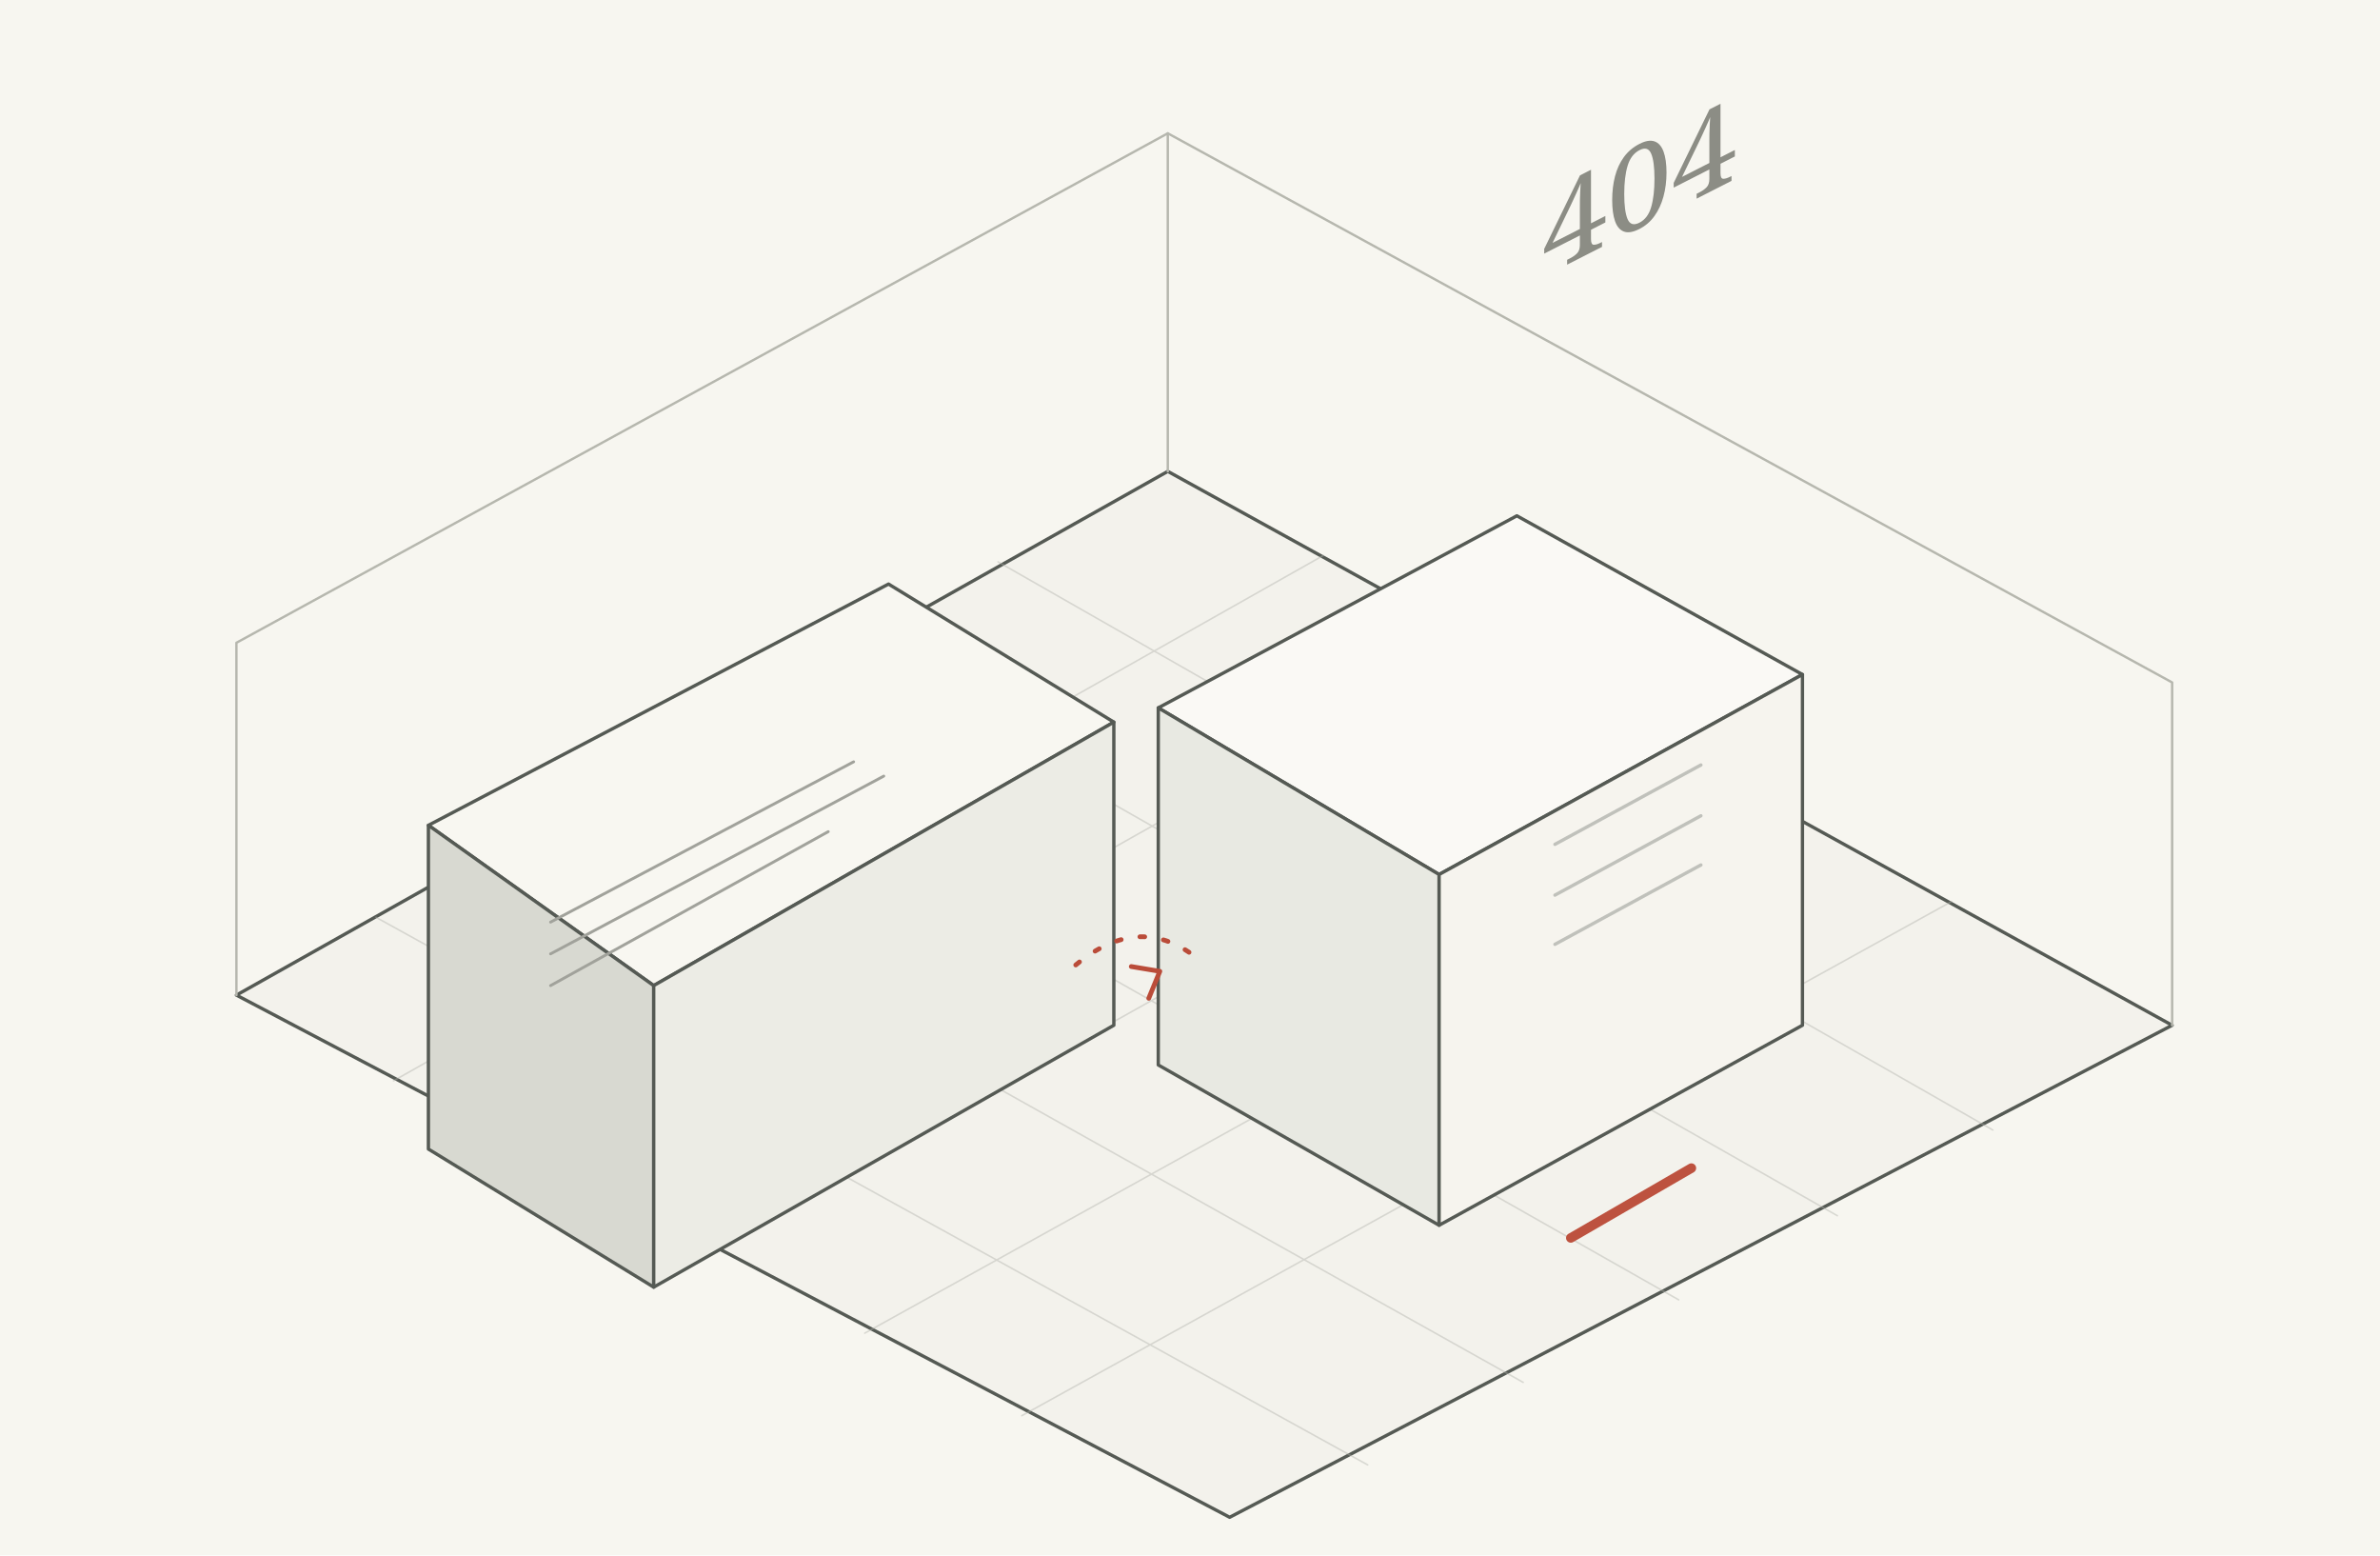
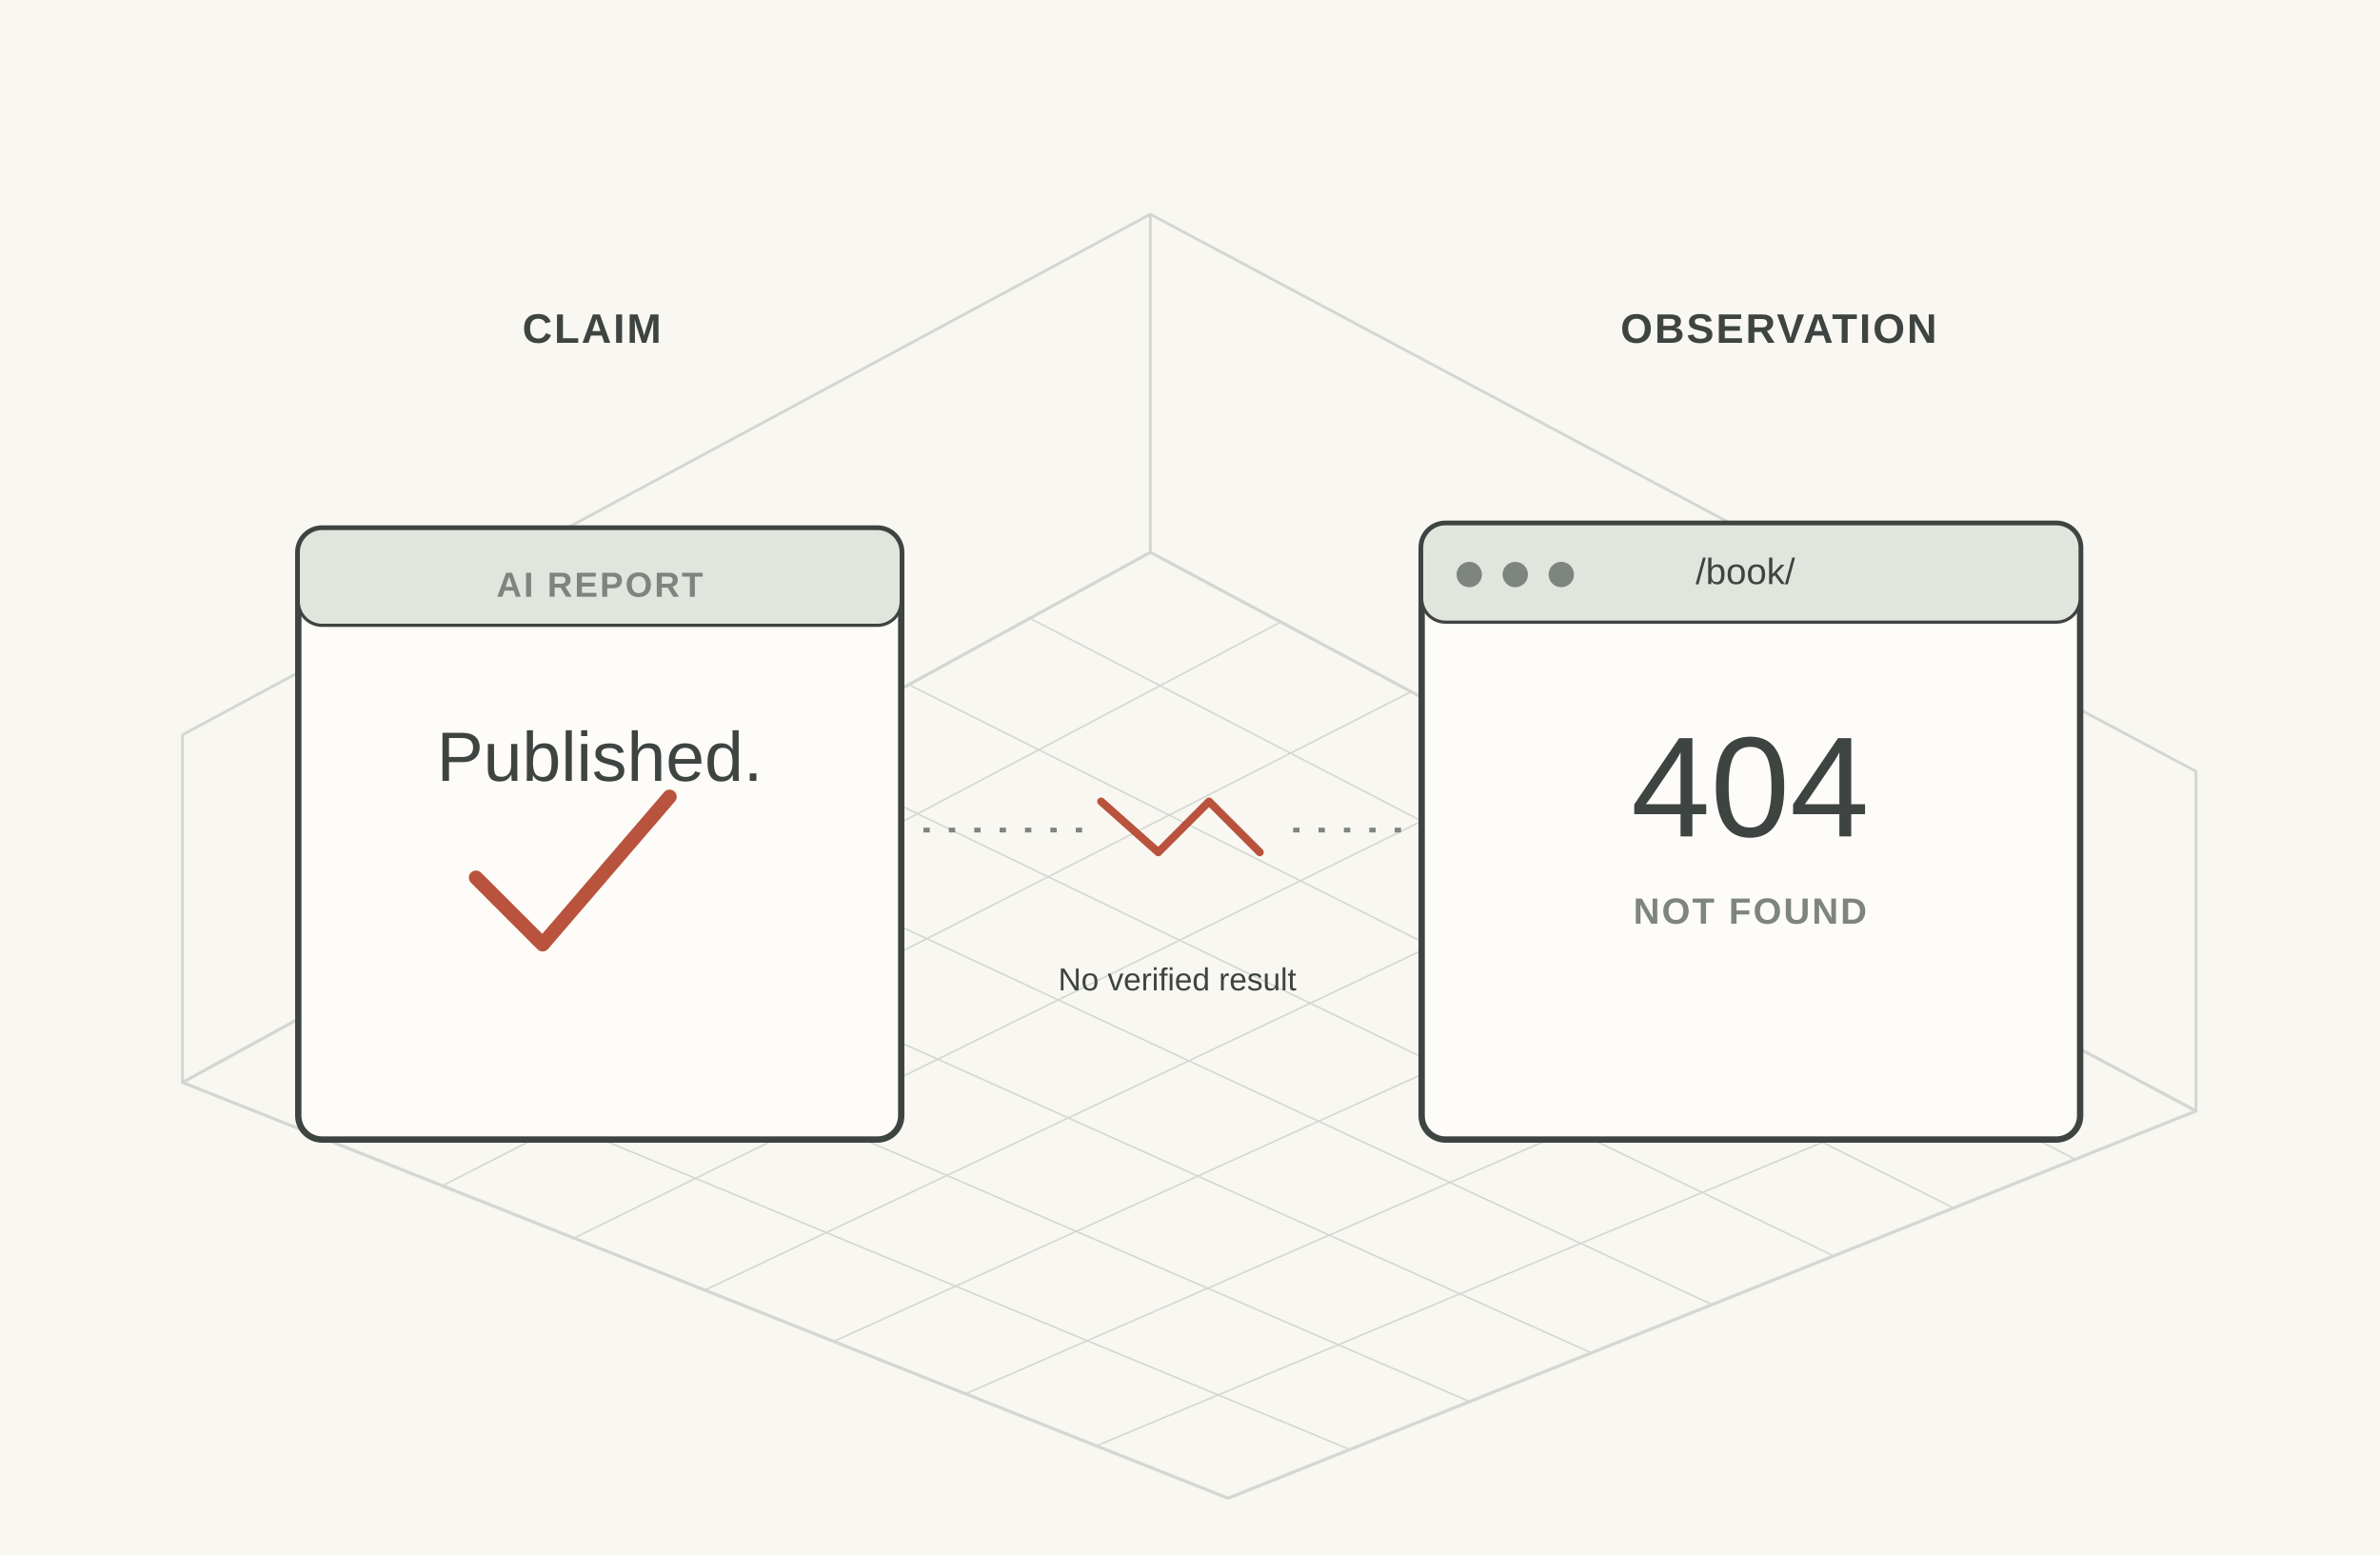
<svg xmlns="http://www.w3.org/2000/svg" viewBox="0 0 1500 980" role="img">
-   <rect width="1500" height="980" fill="#f7f6f0" />
-   <g stroke="#555a54" stroke-width="2.1" stroke-linejoin="round" stroke-linecap="round">
-     <path d="M149 627 736 297 1369 646 775 956Z" fill="#e9e8e1" fill-opacity=".32" />
-     <path d="M149 627V405L736 84V297" fill="none" stroke="#b6b7ae" stroke-width="1.5" />
-     <path d="M736 84 1369 430V646" fill="none" stroke="#b6b7ae" stroke-width="1.5" />
-     <g stroke="#afb0a9" stroke-width="1" opacity=".42">
-       <path d="M248 681 834 350M347 734 933 404M446 787 1032 459M545 840 1131 515M644 892 1230 568" />
-       <path d="M237 578 862 923M335 521 960 871M432 464 1058 819M530 409 1158 766M629 354 1256 712" />
-     </g>
-     <path d="M270 520l290 -152 142 87 -290 166Z" fill="#f8f7f1" />
-     <path d="M270 520v204l142 87V621Z" fill="#d8d9d1" />
-     <path d="M412 621v190l290-165V455Z" fill="#ecece5" />
-     <path d="M347 581l191 -101 M347 601l210-112 M347 621l175-97" stroke="#a1a29b" stroke-width="1.8" />
-     <path d="M730 446l226-121 180 100-229 126Z" fill="#faf9f5" />
-     <path d="M730 446v225l177 101V551Z" fill="#e8e9e2" />
-     <path d="M907 551v221l229-126V425Z" fill="#f6f4ee" />
-     <path d="M980 532l92-50 M980 564l92-50 M980 595l92-50" stroke="#c0c1bb" />
-     <text x="972" y="670" font-family="Georgia,serif" font-size="73" fill="#8c8d85" stroke="none" transform="skewY(-27)">404</text>
-     <path d="M678 608 Q719 574 756 605" stroke="#ba4c39" fill="none" stroke-width="3" stroke-dasharray="3 12" />
-     <path d="M713 609l18 3-7 17" fill="none" stroke="#ba4c39" stroke-width="3" />
-     <path d="M990 780l76-44" stroke="#bd523f" stroke-width="6" />
+   <rect x="0" y="0" width="1500" height="980" rx="0" fill="#f8f7f2" stroke="none" stroke-width="0" />
+   <g fill="none" stroke="#b9bdb5" stroke-width="1.4" opacity=".62">
+     <path d="M115,682 L725,348 L1384,700 L774,944 Z" fill="none" stroke="#bfc4bd" stroke-width="2" stroke-linecap="round" stroke-linejoin="round" />
+     <path d="M115,682 L115,463 L725,135 L725,348 M725,135 L1384,486 L1384,700" fill="none" stroke="#bfc4bd" stroke-width="1.8" stroke-linecap="round" stroke-linejoin="round" />
+     <line x1="191" y1="640" x2="850" y2="913" stroke="#bfc4bd" stroke-width="1" />
+     <line x1="267" y1="598" x2="926" y2="883" stroke="#bfc4bd" stroke-width="1" />
+     <line x1="343" y1="556" x2="1002" y2="852" stroke="#bfc4bd" stroke-width="1" />
+     <line x1="420" y1="515" x2="1079" y2="822" stroke="#bfc4bd" stroke-width="1" />
+     <line x1="496" y1="473" x2="1155" y2="791" stroke="#bfc4bd" stroke-width="1" />
+     <line x1="572" y1="431" x2="1231" y2="761" stroke="#bfc4bd" stroke-width="1" />
+     <line x1="648" y1="389" x2="1307" y2="730" stroke="#bfc4bd" stroke-width="1" />
+     <line x1="197" y1="714" x2="807" y2="392" stroke="#bfc4bd" stroke-width="1" />
+     <line x1="279" y1="747" x2="889" y2="436" stroke="#bfc4bd" stroke-width="1" />
+     <line x1="362" y1="780" x2="972" y2="480" stroke="#bfc4bd" stroke-width="1" />
+     <line x1="444" y1="813" x2="1054" y2="524" stroke="#bfc4bd" stroke-width="1" />
+     <line x1="526" y1="845" x2="1136" y2="568" stroke="#bfc4bd" stroke-width="1" />
+     <line x1="609" y1="878" x2="1219" y2="612" stroke="#bfc4bd" stroke-width="1" />
+     <line x1="691" y1="911" x2="1301" y2="656" stroke="#bfc4bd" stroke-width="1" />
  </g>
+   <text x="373" y="216" font-size="26" fill="#3e4441" font-weight="600" text-anchor="middle" font-family="Arial,Helvetica,sans-serif" letter-spacing="1.3" stroke="none">CLAIM</text>
+   <text x="1121" y="216" font-size="26" fill="#3e4441" font-weight="600" text-anchor="middle" font-family="Arial,Helvetica,sans-serif" letter-spacing="1.3" stroke="none">OBSERVATION</text>
+   <rect x="188" y="333" width="380" height="385" rx="15" fill="#fdfcf8" stroke="#3e4441" stroke-width="4" />
+   <rect x="188" y="333" width="380" height="61" rx="15" fill="#e2e5de" stroke="#3e4441" stroke-width="2" />
+   <text x="378" y="376" font-size="22" fill="#7d857e" font-weight="600" text-anchor="middle" font-family="Arial,Helvetica,sans-serif" letter-spacing="1.3" stroke="none">AI REPORT</text>
+   <text x="378" y="492" font-size="44" fill="#3e4441" font-weight="400" text-anchor="middle" font-family="Arial,Helvetica,sans-serif" letter-spacing="0" stroke="none">Published.</text>
+   <path d="M300 553 l42 42 80 -93" fill="none" stroke="#b9533d" stroke-width="9" stroke-linecap="round" stroke-linejoin="round" />
+   <rect x="896" y="330" width="415" height="388" rx="15" fill="#fdfcf8" stroke="#3e4441" stroke-width="4" />
+   <rect x="896" y="330" width="415" height="62" rx="15" fill="#e2e5de" stroke="#3e4441" stroke-width="2" />
+   <circle cx="926" cy="362" r="8" fill="#7d857e" stroke="none" stroke-width="1" />
+   <circle cx="955" cy="362" r="8" fill="#7d857e" stroke="none" stroke-width="1" />
+   <circle cx="984" cy="362" r="8" fill="#7d857e" stroke="none" stroke-width="1" />
+   <text x="1100" y="368" font-size="23" fill="#3e4441" font-weight="400" text-anchor="middle" font-family="Arial,Helvetica,sans-serif" letter-spacing="0" stroke="none">/book/</text>
+   <text x="1103" y="527" font-size="90" fill="#3e4441" font-weight="400" text-anchor="middle" font-family="Arial,Helvetica,sans-serif" letter-spacing="0" stroke="none">404</text>
+   <text x="1103" y="582" font-size="23" fill="#7d857e" font-weight="600" text-anchor="middle" font-family="Arial,Helvetica,sans-serif" letter-spacing="1.3" stroke="none">NOT FOUND</text>
+   <line x1="582" y1="523" x2="692" y2="523" stroke="#7d857e" stroke-width="3" stroke-dasharray="4 12" />
+   <line x1="815" y1="523" x2="887" y2="523" stroke="#7d857e" stroke-width="3" stroke-dasharray="4 12" />
+   <path d="M694 505 l36 32 32 -32 32 32" fill="none" stroke="#b9533d" stroke-width="5" stroke-linecap="round" stroke-linejoin="round" />
+   <text x="742" y="624" font-size="20" fill="#3e4441" font-weight="400" text-anchor="middle" font-family="Arial,Helvetica,sans-serif" letter-spacing="0" stroke="none">No verified result</text>
</svg>
